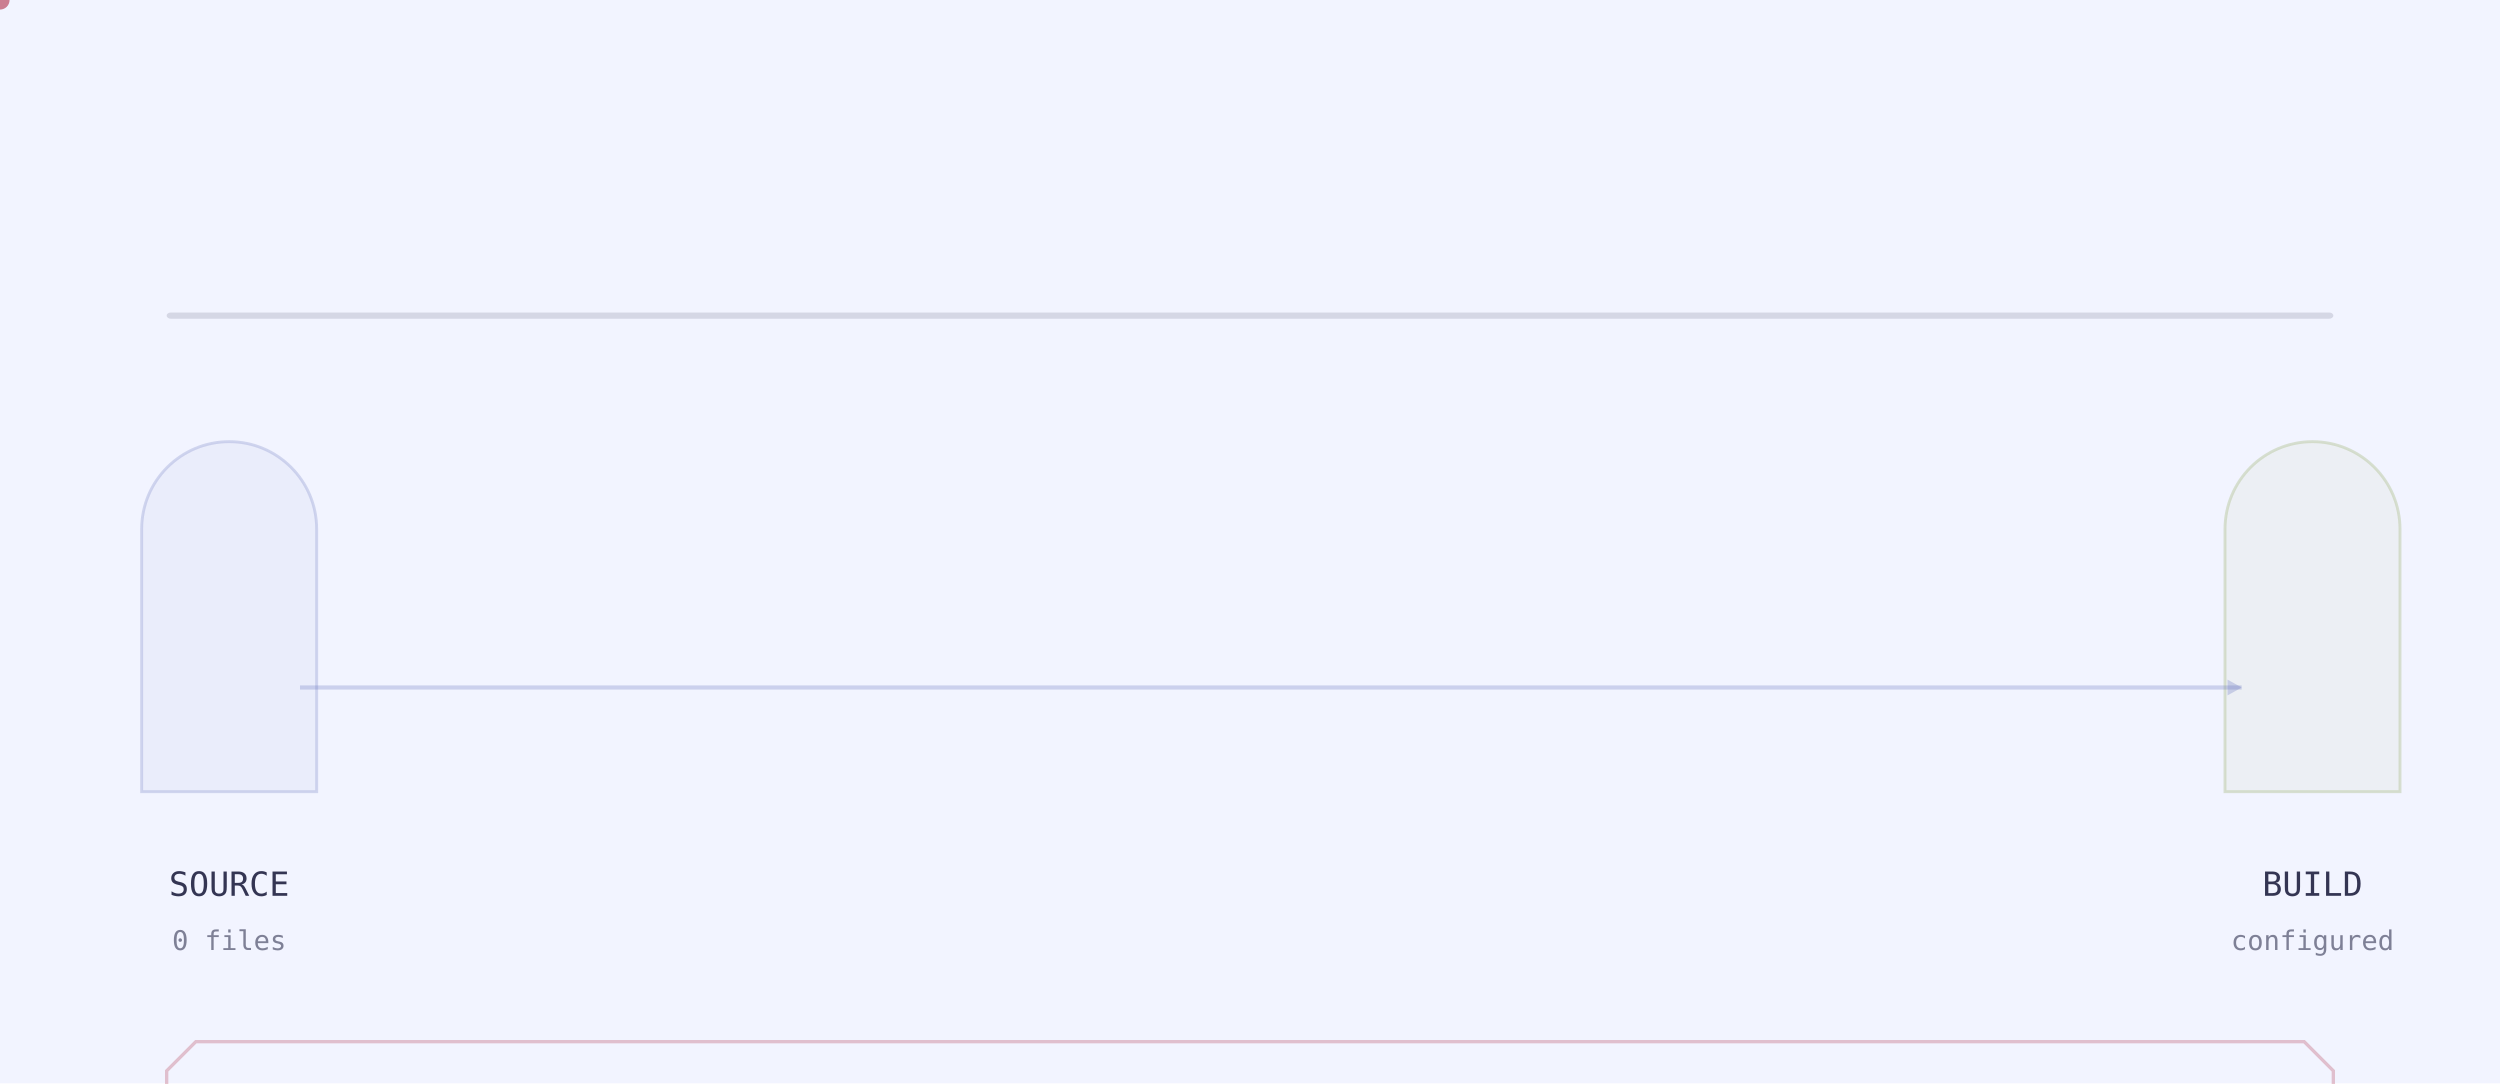
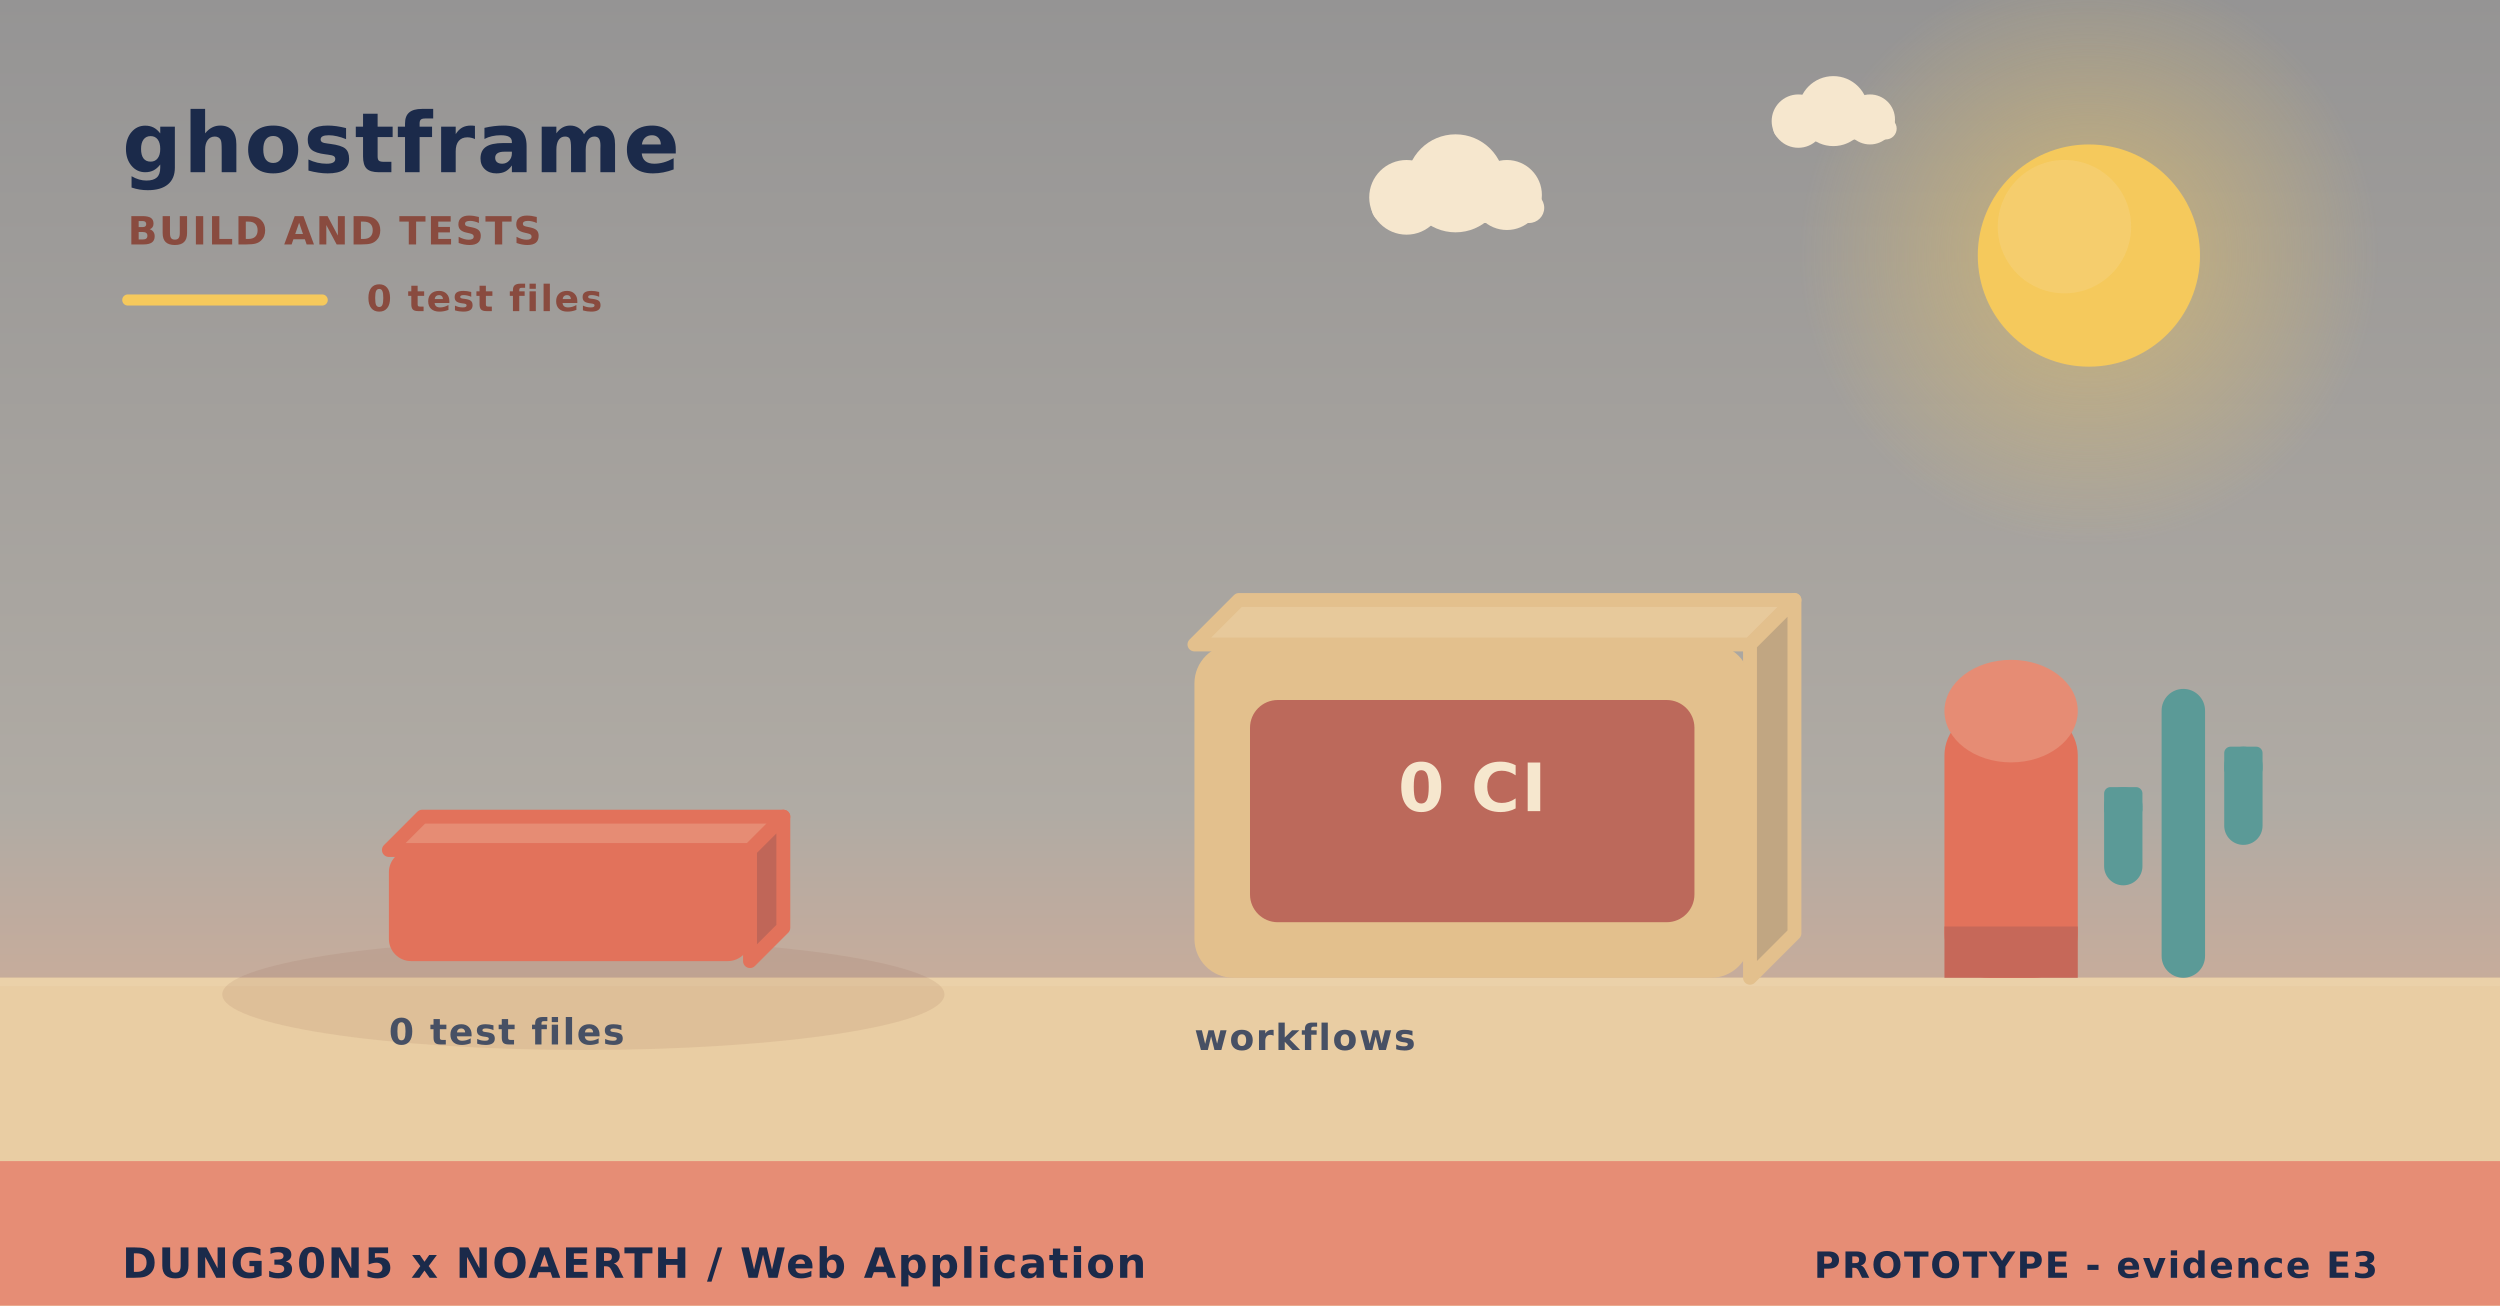
- <svg xmlns="http://www.w3.org/2000/svg" viewBox="0 0 1200 520" width="1200" height="520" role="img" aria-label="ghostframe build evidence">
-   <rect width="1200" height="520" fill="#f2f4ff" />
-   <defs>
-     <linearGradient id="gb" x1="0" y1="0" x2="1" y2="1">
-       <stop offset="0%" stop-color="#6473bc" />
-       <stop offset="100%" stop-color="#829d44" />
-     </linearGradient>
-   </defs>
-   <rect x="80.00" y="150.00" width="1040.00" height="3.00" rx="2.00" fill="rgba(31,33,65,0.140)" opacity="1.00" />
-   <path d="M68.00,380.00 L68.00,254.00 A42.00,42.00 0 0 1 152.00,254.00 L152.00,380.00 Z" fill="rgba(100,115,188,0.100)" opacity="0.55" stroke="rgba(100,115,188,0.450)" stroke-width="1.4" />
-   <polygon points="-192.26,189.00 -136.83,221.00 -136.83,157.00 -192.26,125.00" fill="#73414d" opacity="0.95" />
-   <polygon points="-247.68,221.00 -192.26,253.00 -192.26,189.00 -247.68,157.00" fill="#657a35" opacity="0.95" />
-   <polygon points="-192.26,125.00 -136.83,157.00 -192.26,189.00 -247.68,157.00" fill="#6473bc" opacity="0.95" />
-   <text x="110" y="430" font-family="ui-monospace,Menlo,monospace" font-size="16" fill="rgba(31,33,65,0.900)" text-anchor="middle">SOURCE</text>
-   <text x="110" y="456" font-family="ui-monospace,Menlo,monospace" font-size="13" fill="rgba(31,33,65,0.550)" text-anchor="middle">0 files</text>
-   <path d="M1068.00,380.00 L1068.00,254.00 A42.00,42.00 0 0 1 1152.00,254.00 L1152.00,380.00 Z" fill="rgba(130,157,68,0.100)" opacity="0.55" stroke="rgba(130,157,68,0.450)" stroke-width="1.4" />
-   <polygon points="673.77,689.00 729.19,721.00 729.19,657.00 673.77,625.00" fill="#73414d" opacity="0.95" />
-   <polygon points="618.34,721.00 673.77,753.00 673.77,689.00 618.34,657.00" fill="#657a35" opacity="0.95" />
-   <polygon points="673.77,625.00 729.19,657.00 673.77,689.00 618.34,657.00" fill="#829d44" opacity="0.95" />
-   <text x="1110" y="430" font-family="ui-monospace,Menlo,monospace" font-size="16" fill="rgba(31,33,65,0.900)" text-anchor="middle">BUILD</text>
-   <text x="1110" y="456" font-family="ui-monospace,Menlo,monospace" font-size="13" fill="rgba(31,33,65,0.550)" text-anchor="middle">configured</text>
-   <line x1="144.00" y1="330.00" x2="1076.00" y2="330.00" stroke="rgba(100,115,188,0.500)" stroke-width="2.00" opacity="0.55" />
-   <polygon points="1076.00,330.00 1069.20,326.20 1069.20,333.80" fill="rgba(100,115,188,0.500)" opacity="0.55" />
-   <g opacity="0.9">
-     <circle cx="0.00" cy="0.00" r="4.60" fill="#c77085" opacity="1.00" />
-     <animateTransform attributeName="transform" type="translate" values="144.00,330.00 1076.00,330.00" dur="5.8s" begin="0.0s" repeatCount="indefinite" />
-     <animateTransform attributeName="transform" type="translate" values="1076.00,330.00 144.00,330.00" dur="5.8s" begin="2.9s" repeatCount="indefinite" />
+ <svg xmlns="http://www.w3.org/2000/svg" width="900" height="470" viewBox="0 0 900 470" role="img" aria-label="ghostframe - how it is verified">
+   <linearGradient id="skyb" x1="0" y1="0" x2="0" y2="1">
+     <stop offset="0" stop-color="#959494" />
+     <stop offset="0.62" stop-color="#b0aba4" />
+     <stop offset="1" stop-color="#f3ad8a" />
+   </linearGradient>
+   <rect width="900" height="470" fill="url(#skyb)" />
+   <radialGradient id="sunb">
+     <stop offset="0.35" stop-color="#f5c95c" stop-opacity="0.34" />
+     <stop offset="1" stop-color="#f5c95c" stop-opacity="0" />
+   </radialGradient>
+   <circle cx="752" cy="92" r="104" fill="url(#sunb)" />
+   <circle cx="752" cy="92" r="40" fill="#f5c95c" />
+   <circle cx="743.2" cy="81.6" r="24" fill="#f5d27e" opacity="0.5" />
+   <g>
+     <circle cx="524" cy="66" r="17.64" fill="#f6e7ce" />
+     <circle cx="506.36" cy="71.04" r="13.44" fill="#f6e7ce" />
+     <circle cx="542.48" cy="70.2" r="12.6" fill="#f6e7ce" />
+     <rect x="493.76" y="69.36" width="62.16" height="10.92" rx="5.46" fill="#f6e7ce" />
+     <animateTransform attributeName="transform" type="translate" values="0 0;24 0;0 0" dur="36s" begin="0s" repeatCount="indefinite" />
  </g>
-   <path d="M94.00,500.00 H1106.00 L1120.00,514.00 V546.00 L1106.00,560.00 H94.00 L80.00,546.00 V514.00 Z" fill="none" stroke="rgba(199,112,133,0.500)" stroke-width="1.60" opacity="0.80" />
-   <text x="600" y="536" font-family="ui-monospace,Menlo,monospace" font-size="16" fill="rgba(199,112,133,0.950)" text-anchor="middle">no test suite present in this repository — shown as measured, not implied</text>
+   <g>
+     <circle cx="660" cy="40" r="12.6" fill="#f6e7ce" />
+     <circle cx="647.4" cy="43.6" r="9.6" fill="#f6e7ce" />
+     <circle cx="673.2" cy="43" r="9" fill="#f6e7ce" />
+     <rect x="638.4" y="42.4" width="44.4" height="7.8" rx="3.9" fill="#f6e7ce" />
+     <animateTransform attributeName="transform" type="translate" values="0 0;-18 0;0 0" dur="46s" begin="3s" repeatCount="indefinite" />
+   </g>
+   <rect x="0" y="352" width="900" height="118" fill="#e9cda3" />
+   <rect x="0" y="352" width="900" height="3" fill="#ebd1a9" />
+   <text x="44" y="62" font-family="Verdana,DejaVu Sans,sans-serif" font-size="30" font-weight="700" letter-spacing="0.6" fill="#1b2a4a" text-anchor="start">ghostframe</text>
+   <text x="46" y="88" font-family="Verdana,DejaVu Sans,sans-serif" font-size="14" font-weight="700" letter-spacing="0.6" fill="#894b3f" text-anchor="start">BUILD AND TESTS</text>
+   <rect x="44" y="106" width="74" height="4" rx="2" fill="#f5c95c" />
+   <text x="132" y="112" font-family="Verdana,DejaVu Sans,sans-serif" font-size="13" font-weight="700" letter-spacing="0.6" fill="#894b3f" text-anchor="start">0 test files</text>
+   <ellipse cx="210" cy="358" rx="130" ry="20" fill="rgba(138,90,68,0.11)" />
+   <g>
+     <path d="M140,306 L270,306 L282,294 L152,294 Z" fill="#e68c74" stroke="#e2725b" stroke-width="5" stroke-linejoin="round" />
+     <path d="M270,306 L282,294 L282,334 L270,346 Z" fill="#c06658" stroke="#e2725b" stroke-width="5" stroke-linejoin="round" />
+     <rect x="140" y="306" width="130" height="40" rx="8" fill="#e2725b" />
+     <animateTransform attributeName="transform" type="translate" values="0 10;0 0" dur="0.8s" begin="0.5s" fill="freeze" />
+   </g>
+   <text x="140" y="376" font-family="Verdana,DejaVu Sans,sans-serif" font-size="13" font-weight="700" letter-spacing="0.6" fill="#475064" text-anchor="start">0 test files</text>
+   <path d="M430,232 L630,232 L646,216 L446,216 Z" fill="#e7c99b" stroke="#e3c08d" stroke-width="5" stroke-linejoin="round" />
+   <path d="M630,232 L646,216 L646,336 L630,352 Z" fill="#c1a682" stroke="#e3c08d" stroke-width="5" stroke-linejoin="round" />
+   <rect x="430" y="232" width="200" height="120" rx="14" fill="#e3c08d" />
+   <rect x="450" y="252" width="160" height="80" rx="10" fill="#ba6458" opacity="0.94" />
+   <text x="530" y="292" font-family="Verdana,DejaVu Sans,sans-serif" font-size="24" font-weight="700" letter-spacing="0.6" fill="#f6e7ce" text-anchor="middle">0 CI</text>
+   <text x="430" y="378" font-family="Verdana,DejaVu Sans,sans-serif" font-size="13" font-weight="700" letter-spacing="0.6" fill="#475064" text-anchor="start">workflows</text>
+   <rect x="700" y="256" width="48" height="96" rx="16" fill="#e2725b" />
+   <ellipse cx="724" cy="256" rx="24" ry="18.46" fill="#e68c74" />
+   <rect x="700" y="333.54" width="48" height="18.46" fill="#c66859" />
+   <rect x="778.18" y="248" width="15.64" height="104" rx="7.82" fill="#5b9a97" />
+   <rect x="757.48" y="283.36" width="13.8" height="35.36" rx="6.9" fill="#5b9a97" />
+   <rect x="757.48" y="283.36" width="13.8" height="10.4" rx="2.3" fill="#5b9a97" />
+   <rect x="800.72" y="268.8" width="13.8" height="35.36" rx="6.9" fill="#5b9a97" />
+   <rect x="800.72" y="268.8" width="13.8" height="10.4" rx="2.3" fill="#5b9a97" />
+   <rect x="0" y="418" width="900" height="52" rx="0" fill="#e68972" opacity="0.94" />
+   <text x="44" y="460" font-family="Verdana,DejaVu Sans,sans-serif" font-size="15" font-weight="700" letter-spacing="0.6" fill="#1b2a4a" text-anchor="start">DUNG30N5 x NOAERTH  /  Web Application</text>
+   <text x="856" y="460" font-family="Verdana,DejaVu Sans,sans-serif" font-size="13" font-weight="700" letter-spacing="0.6" fill="#1b2a4a" text-anchor="end">PROTOTYPE  -  evidence E3</text>
</svg>
